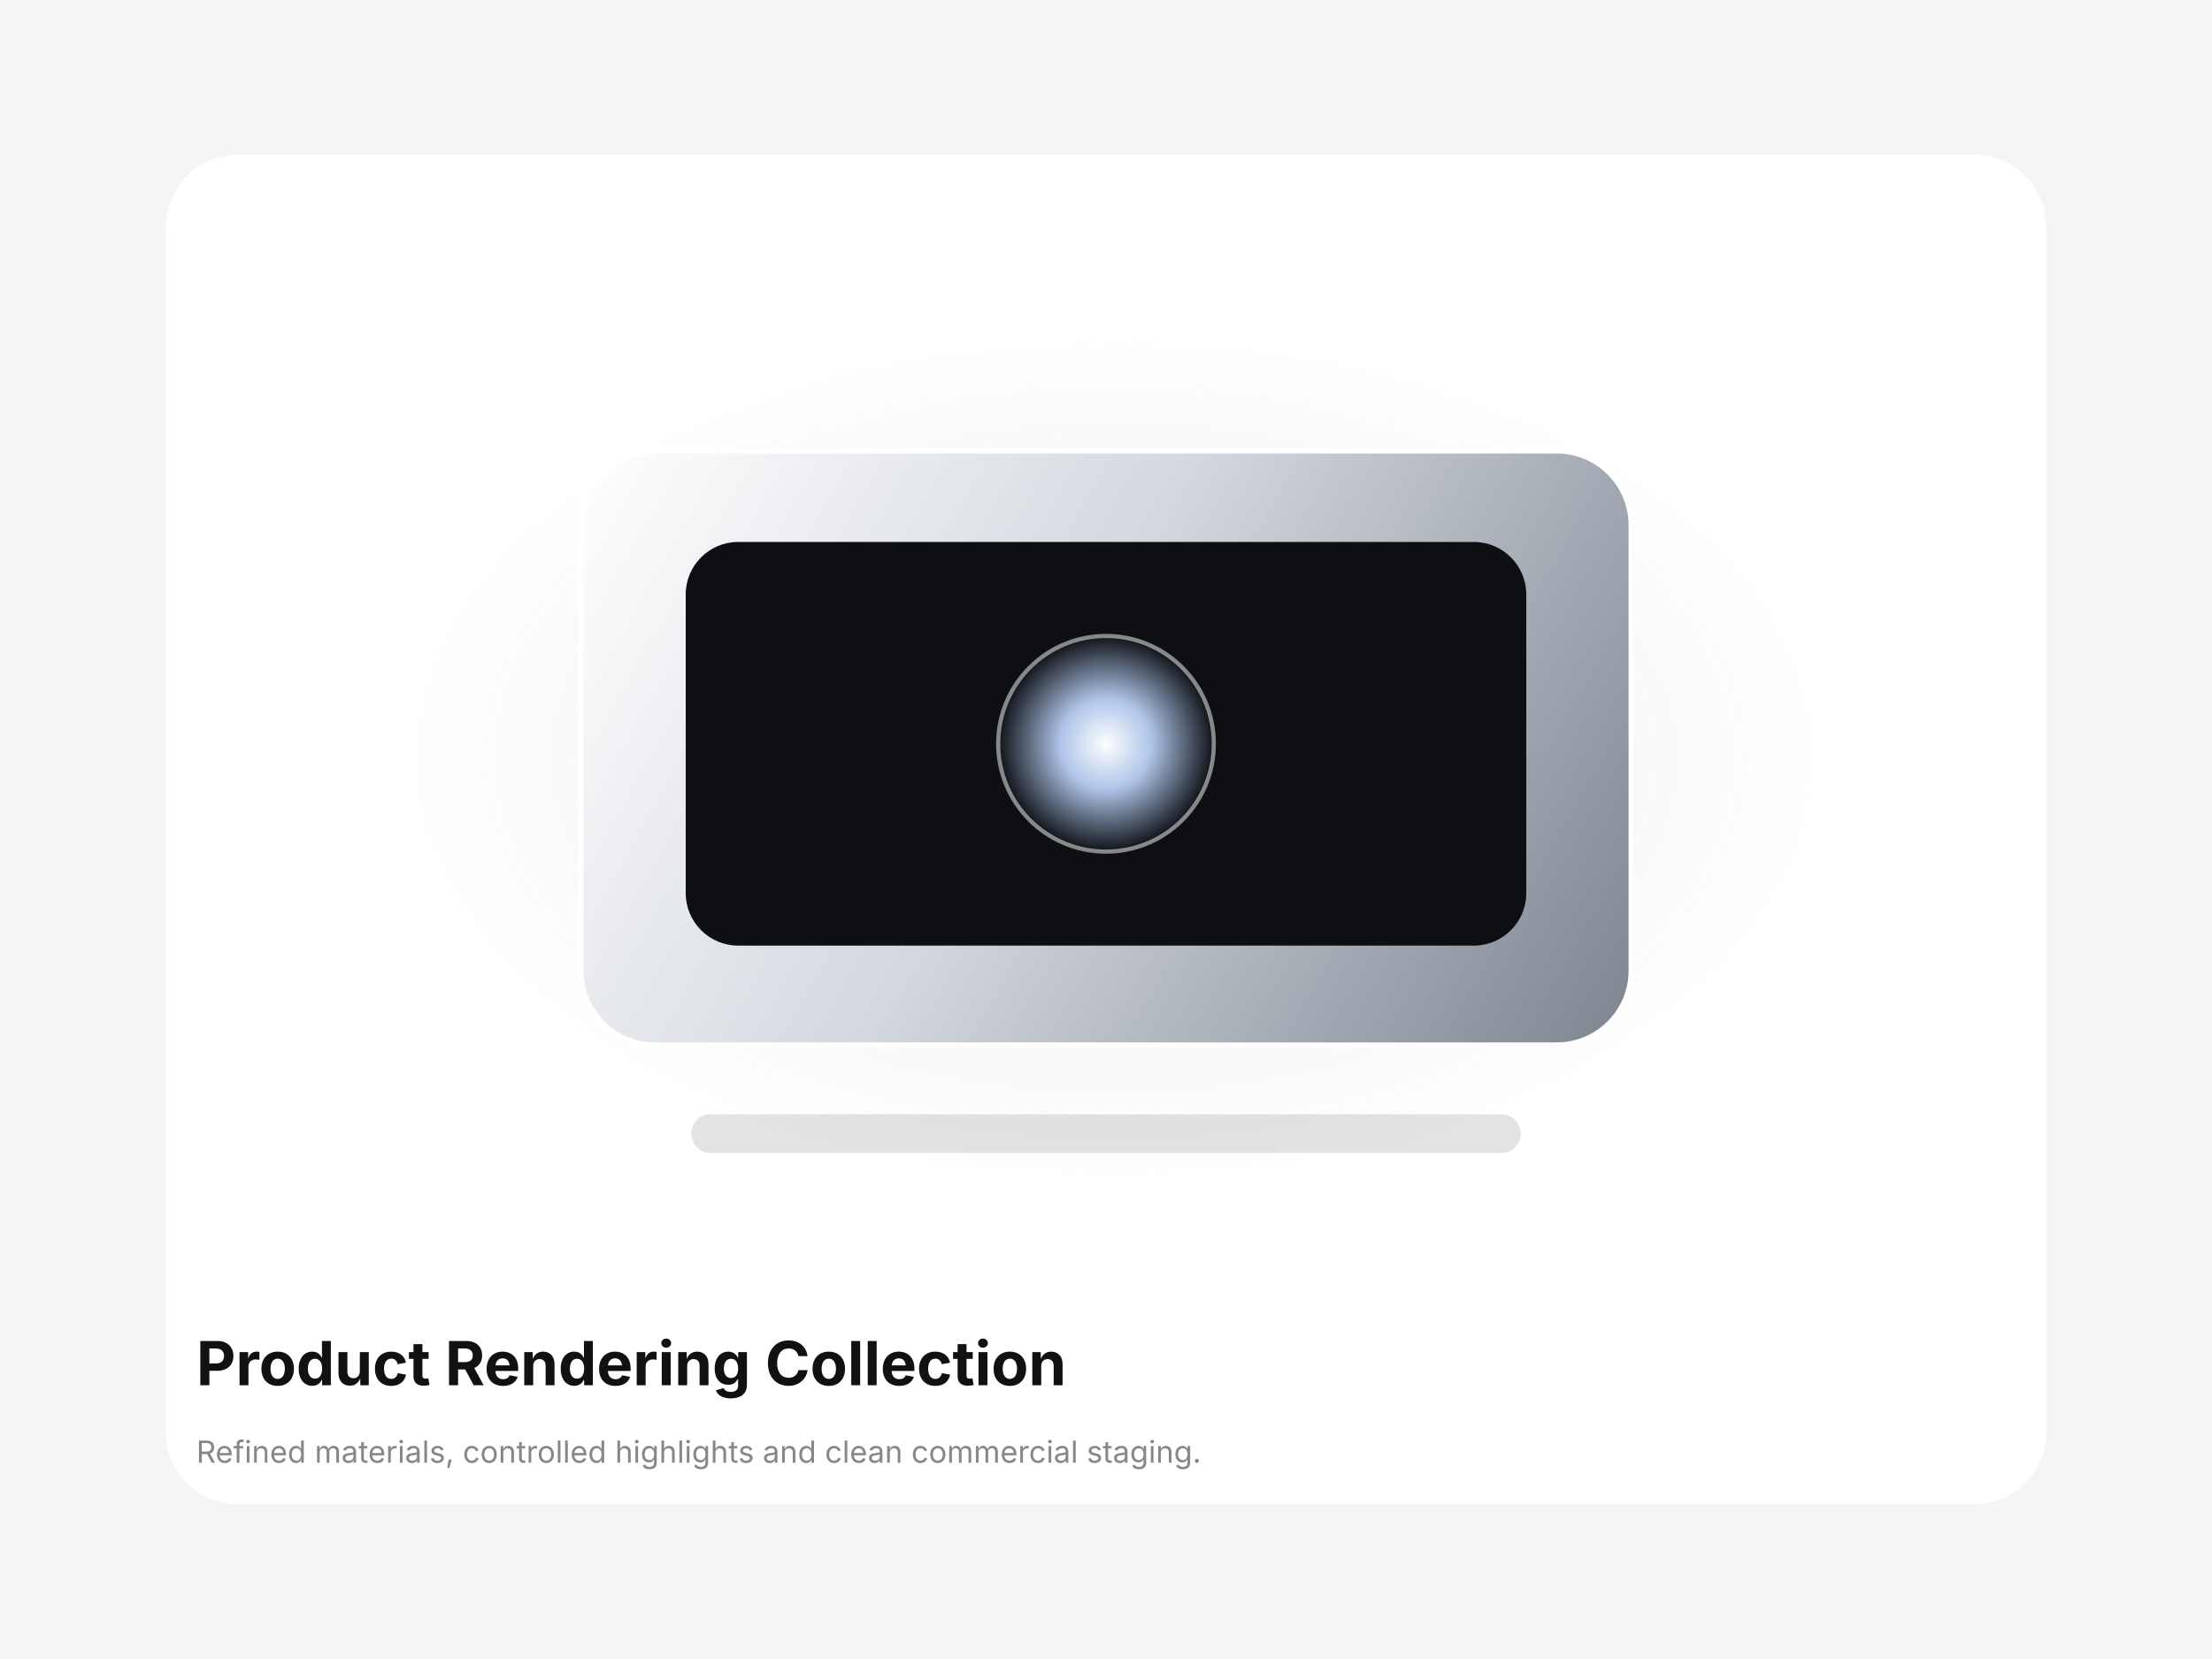
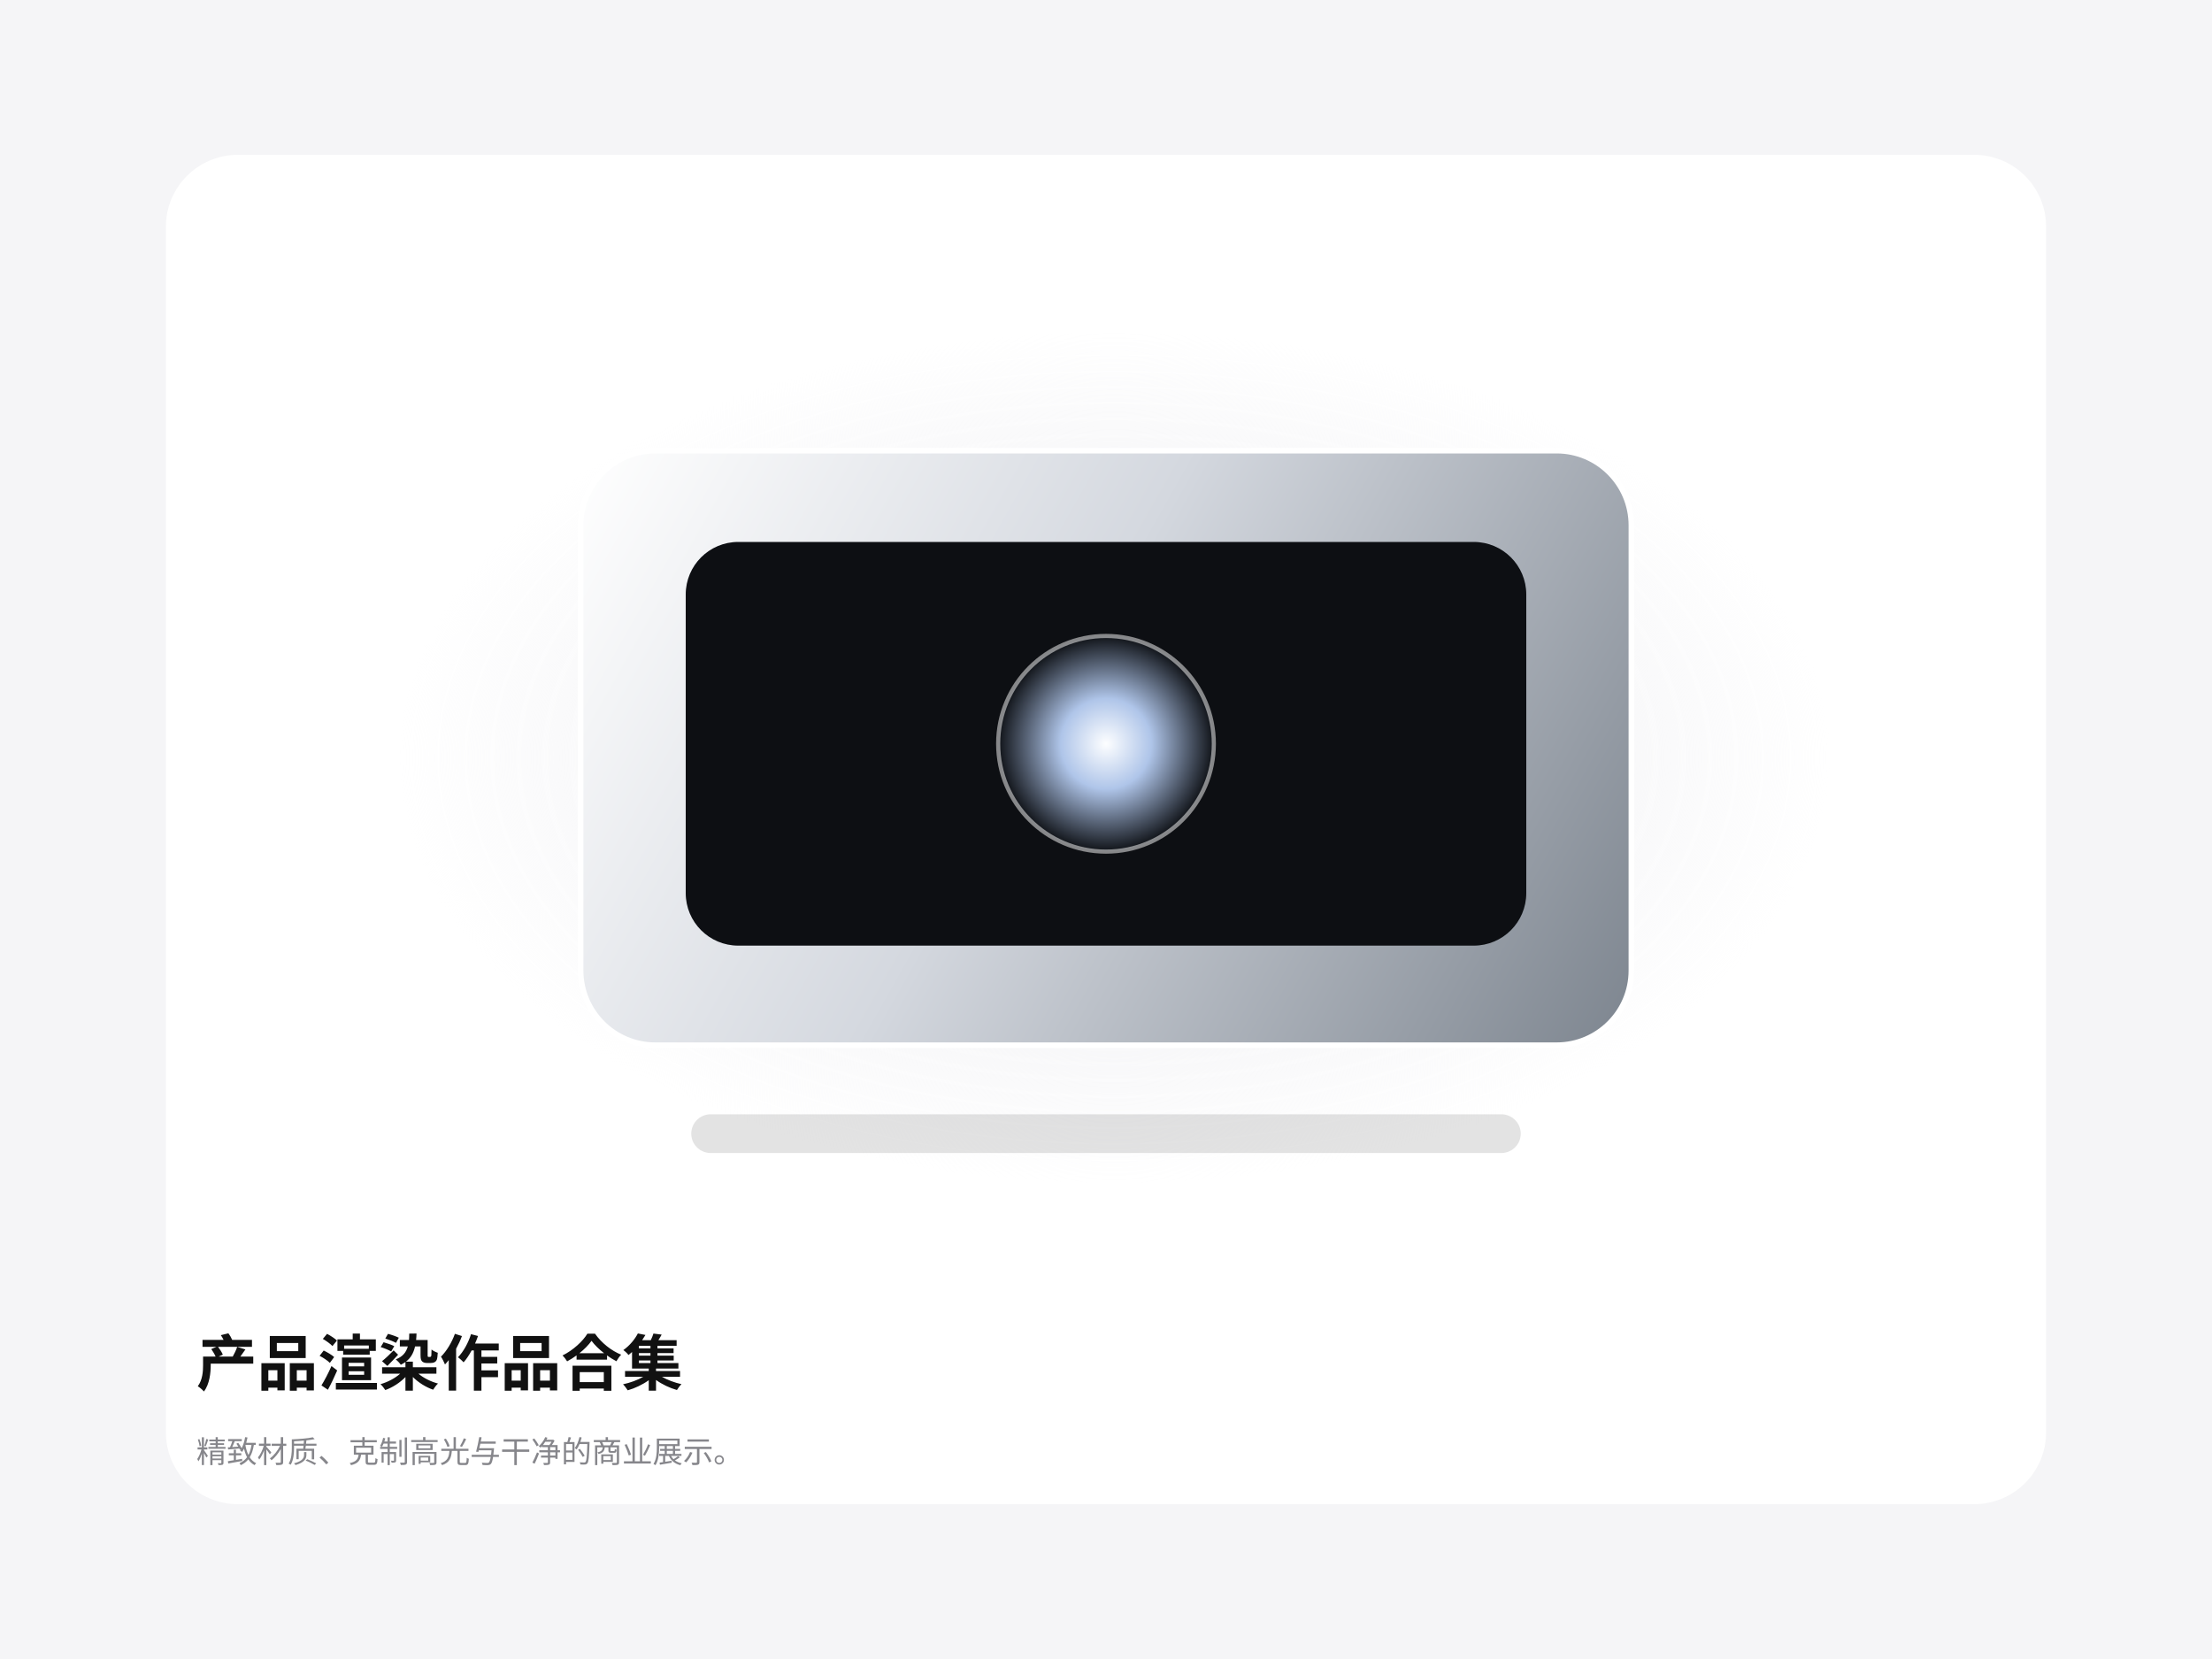
<svg xmlns="http://www.w3.org/2000/svg" width="1600" height="1200" viewBox="0 0 1600 1200" fill="none">
  <rect width="1600" height="1200" fill="#F5F5F7" />
  <rect x="120" y="112" width="1360" height="976" rx="52" fill="white" />
  <ellipse cx="806" cy="548" rx="520" ry="308" fill="url(#light)" opacity=".95" />
  <rect x="420" y="326" width="760" height="430" rx="54" fill="url(#body)" stroke="#fff" stroke-width="4" />
  <rect x="496" y="392" width="608" height="292" rx="38" fill="#0D0F13" />
  <circle cx="800" cy="538" r="78" fill="url(#lens)" stroke="white" stroke-opacity=".5" stroke-width="3" />
  <path d="M514 820h572" stroke="#111" stroke-opacity=".12" stroke-width="28" stroke-linecap="round" />
-   <text x="142" y="1002" fill="#111111" font-family="Inter, Arial" font-size="44" font-weight="650">Product Rendering Collection</text>
-   <text x="142" y="1058" fill="#86868B" font-family="Inter, Arial" font-size="22">Refined materials, controlled highlights and clean commercial staging.</text>
+   <text x="142" y="1002" fill="#111111" font-family="Noto Sans SC, Microsoft YaHei, Arial" font-size="44" font-weight="650">产品渲染作品合集</text>
+   <text x="142" y="1058" fill="#86868B" font-family="Noto Sans SC, Microsoft YaHei, Arial" font-size="22">精致材质、克制高光与干净的商业展示。</text>
  <defs>
    <radialGradient id="light" cx="0" cy="0" r="1" gradientUnits="userSpaceOnUse" gradientTransform="translate(806 548) rotate(90) scale(308 520)">
      <stop stop-color="#DDEBFF" />
      <stop offset=".56" stop-color="#F5F5F7" />
      <stop offset="1" stop-color="#F5F5F7" stop-opacity="0" />
    </radialGradient>
    <linearGradient id="body" x1="420" y1="326" x2="1180" y2="756" gradientUnits="userSpaceOnUse">
      <stop stop-color="#FFFFFF" />
      <stop offset=".44" stop-color="#D4D8DF" />
      <stop offset="1" stop-color="#7D858F" />
    </linearGradient>
    <radialGradient id="lens" cx="0" cy="0" r="1" gradientUnits="userSpaceOnUse" gradientTransform="translate(800 538) rotate(90) scale(78)">
      <stop stop-color="#FDFEFF" />
      <stop offset=".42" stop-color="#AFC5E9" />
      <stop offset="1" stop-color="#101318" />
    </radialGradient>
  </defs>
</svg>
